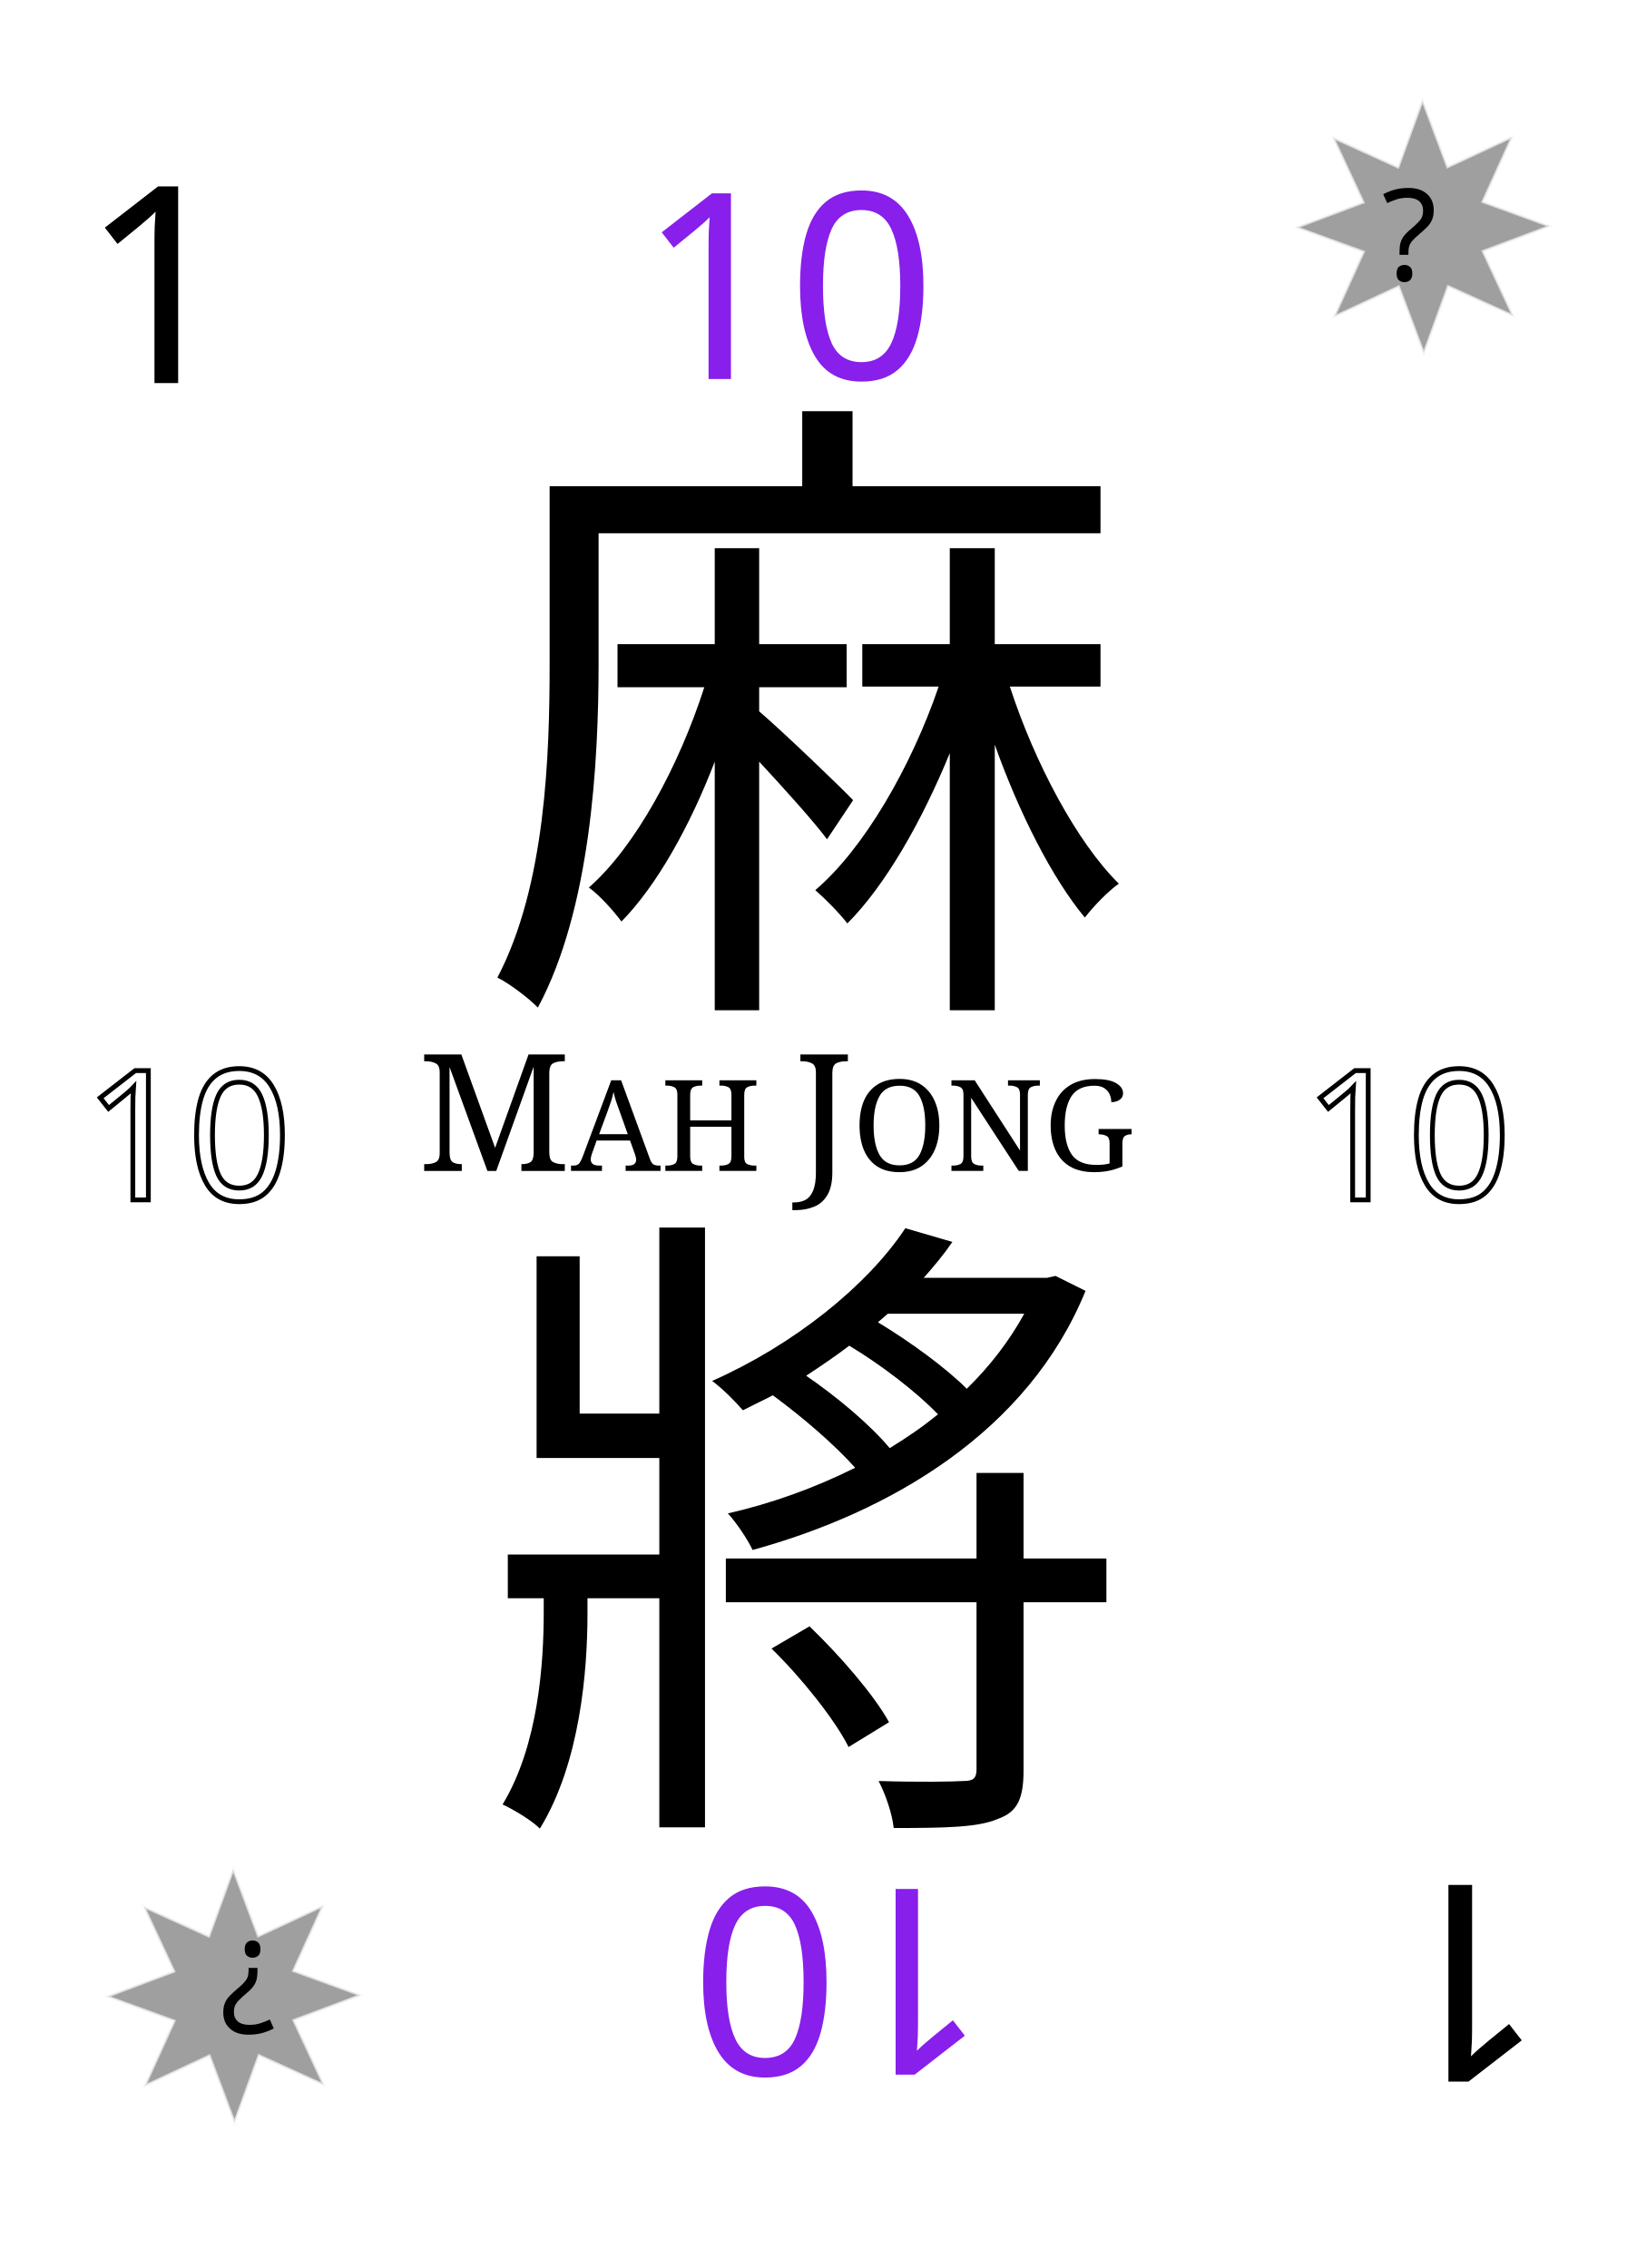
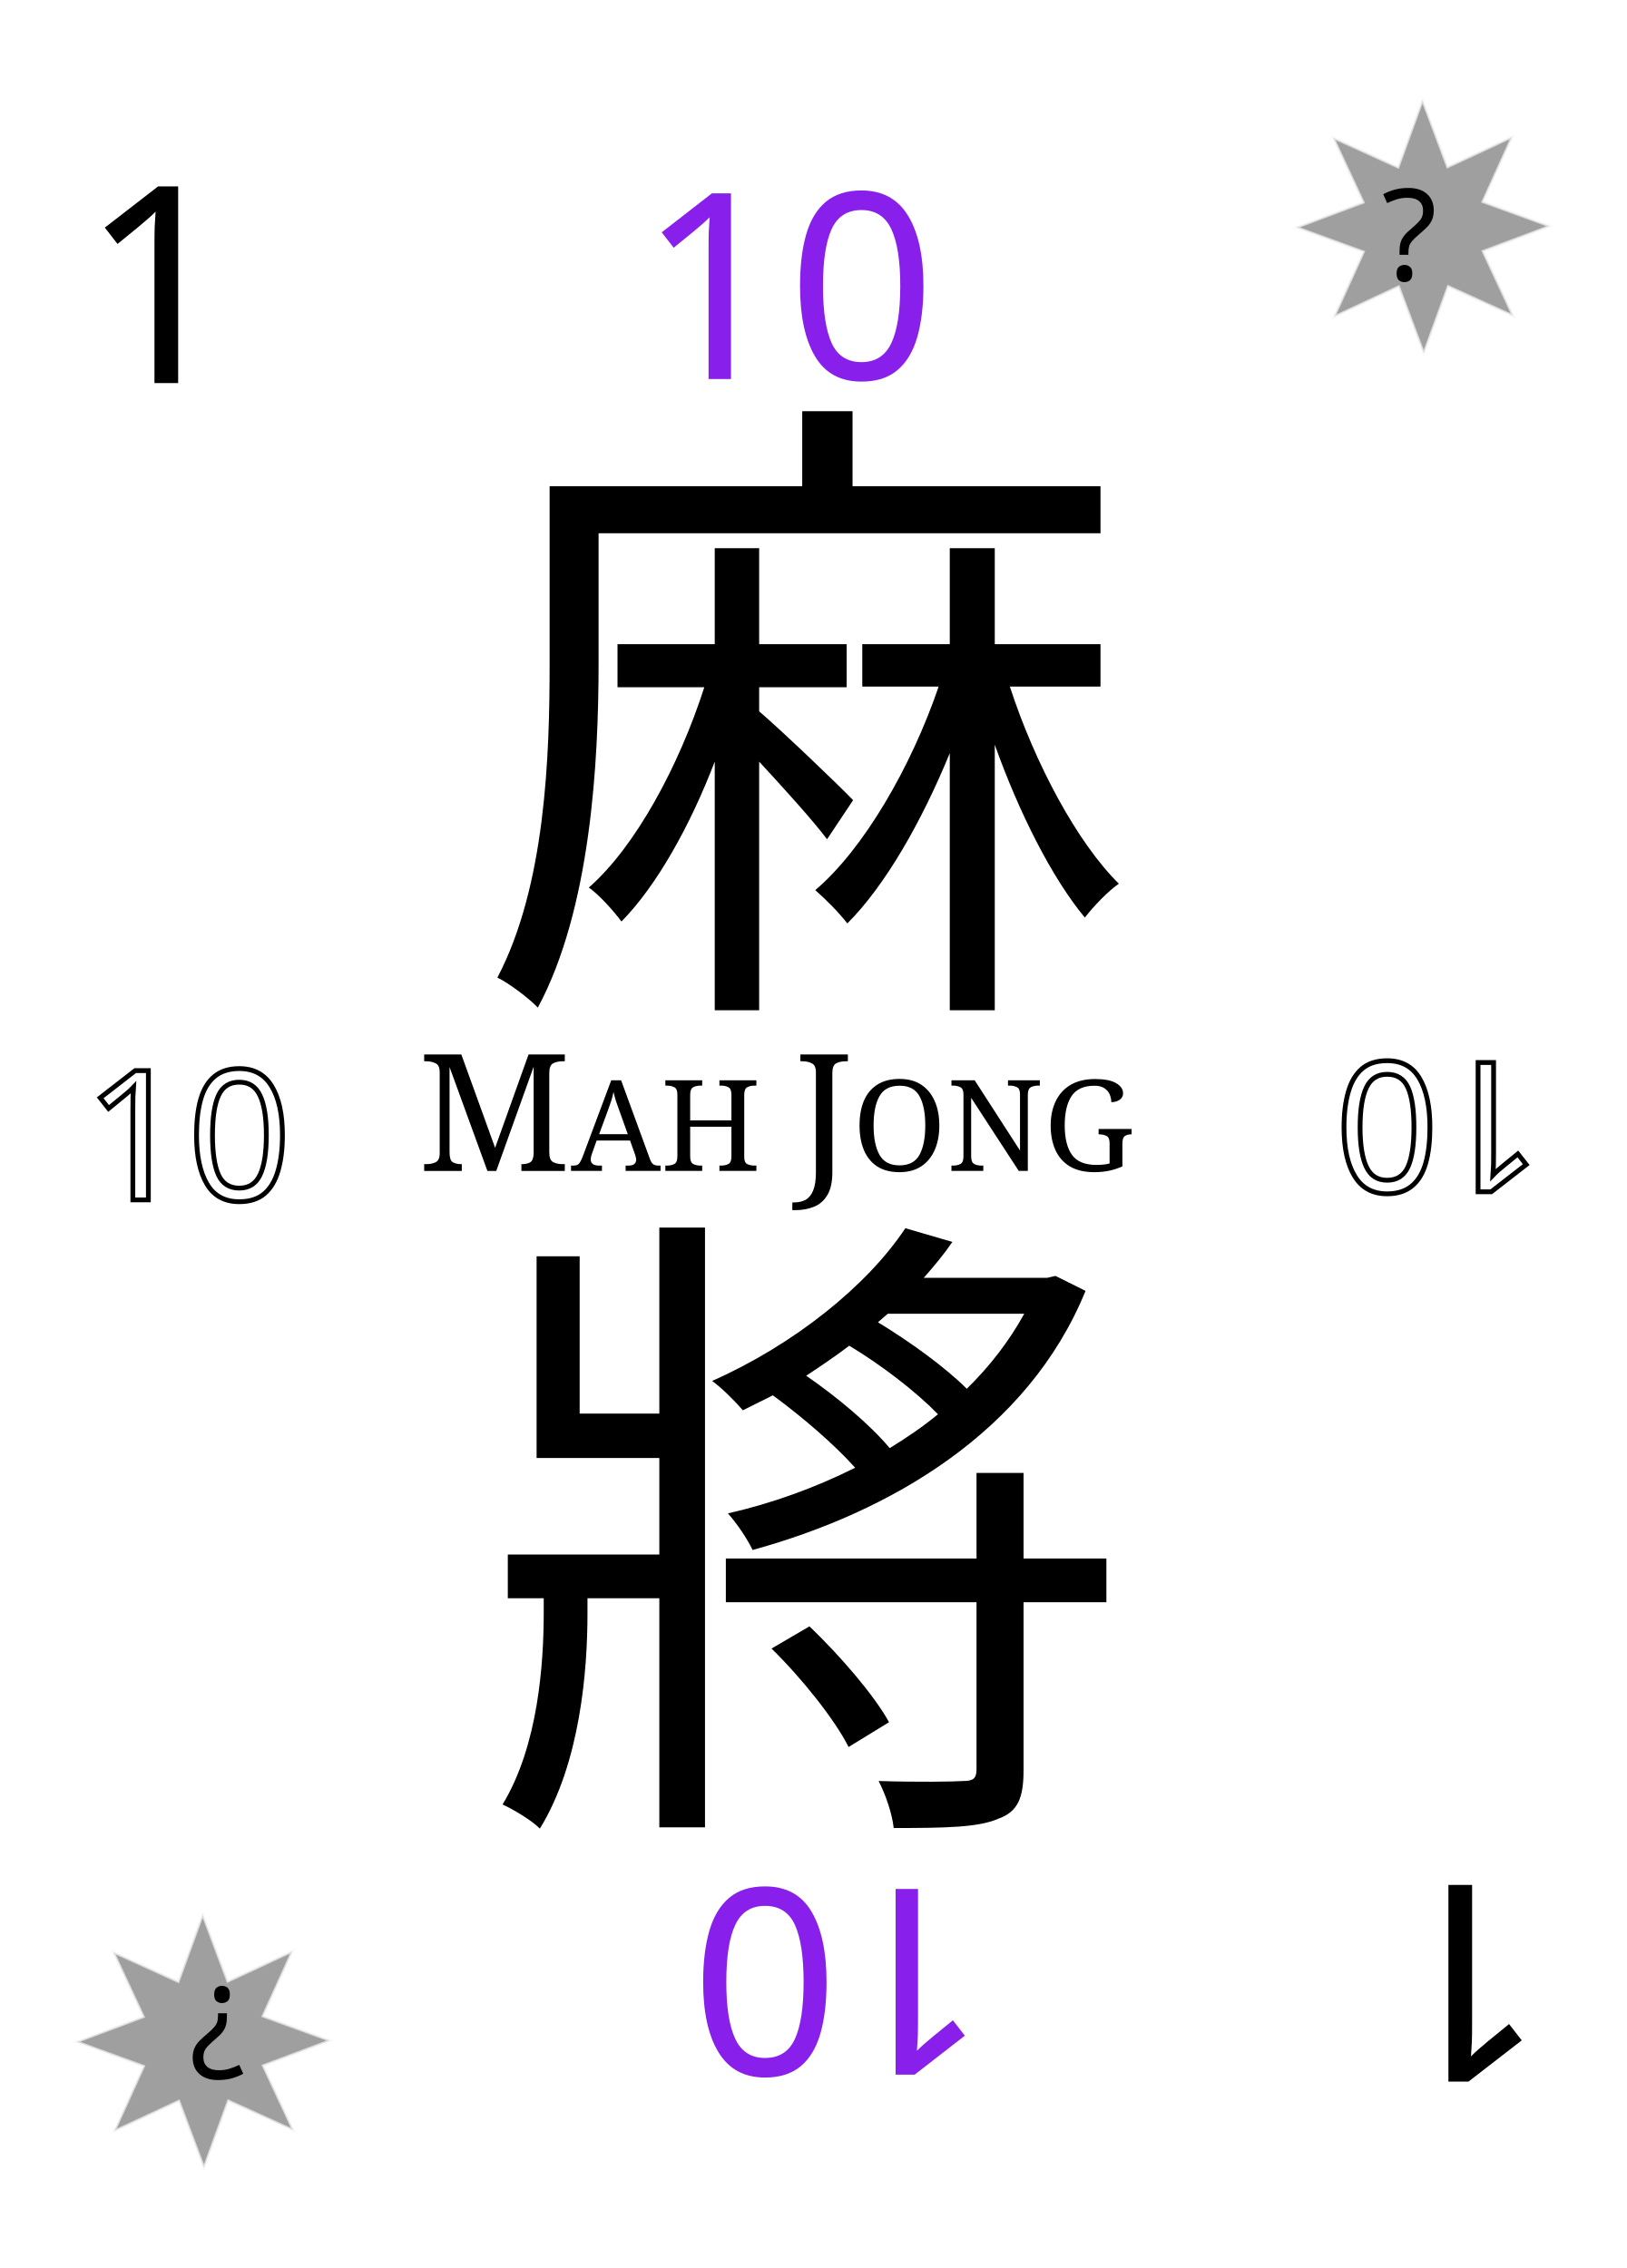
<svg xmlns="http://www.w3.org/2000/svg" xmlns:xlink="http://www.w3.org/1999/xlink" width="224.25" height="312.781" id="svg18947" version="1.1">
  <defs id="defs18949">
    <linearGradient id="linearGradient3006">
      <stop style="stop-color:#ffffff;stop-opacity:1;" offset="0" id="stop3008" />
      <stop id="stop3014" offset="0.377" style="stop-color:#7f7f7f;stop-opacity:1;" />
      <stop style="stop-color:#ffffff;stop-opacity:1;" offset="0.802" id="stop3016" />
      <stop style="stop-color:#cccccc;stop-opacity:1" offset="1" id="stop3010" />
    </linearGradient>
    <linearGradient id="linearGradient3804">
      <stop style="stop-color:#000000;stop-opacity:1;" offset="0" id="stop3806" />
      <stop id="stop3812" offset="0.5" style="stop-color:#333333;stop-opacity:1" />
      <stop style="stop-color:#000000;stop-opacity:1;" offset="1" id="stop3808" />
    </linearGradient>
    <linearGradient id="linearGradient3833">
      <stop style="stop-color:#000000;stop-opacity:1;" offset="0" id="stop3835" />
      <stop id="stop3841" offset="0.5" style="stop-color:#333333;stop-opacity:1" />
      <stop style="stop-color:#000000;stop-opacity:1" offset="1" id="stop3837" />
    </linearGradient>
    <linearGradient id="linearGradient3851">
      <stop style="stop-color:#808080;stop-opacity:1;" offset="0" id="stop3853" />
      <stop id="stop3859" offset="0.5" style="stop-color:#ffffff;stop-opacity:1;" />
      <stop style="stop-color:#808080;stop-opacity:1;" offset="1" id="stop3855" />
    </linearGradient>
    <radialGradient xlink:href="#linearGradient3933-4-3" id="radialGradient3939-7-7" cx="44.15" cy="208.928" fx="44.15" fy="208.928" r="74.727" gradientTransform="matrix(0.9724199,-0.00350785,0.00204639,0.4092987,4026.407,-290.6514)" gradientUnits="userSpaceOnUse" />
    <linearGradient id="linearGradient3933-4-3">
      <stop style="stop-color:#000000;stop-opacity:1;" offset="0" id="stop3935-0-7" />
      <stop style="stop-color:#000000;stop-opacity:0;" offset="1" id="stop3937-9-2" />
    </linearGradient>
    <linearGradient xlink:href="#linearGradient3006-1-5" id="linearGradient3012-2-7" x1="81.906" y1="294.384" x2="178.156" y2="294.384" gradientUnits="userSpaceOnUse" gradientTransform="translate(3914.848,-255.2825)" />
    <linearGradient id="linearGradient3006-1-5">
      <stop style="stop-color:#ffffff;stop-opacity:1;" offset="0" id="stop3008-6-4" />
      <stop id="stop3014-8-12" offset="0.377" style="stop-color:#7f7f7f;stop-opacity:1;" />
      <stop style="stop-color:#ffffff;stop-opacity:1;" offset="0.802" id="stop3016-5-0" />
      <stop style="stop-color:#cccccc;stop-opacity:1" offset="1" id="stop3010-7-0" />
    </linearGradient>
    <linearGradient gradientTransform="translate(3914.848,-376.2825)" xlink:href="#linearGradient3804-6-4" id="linearGradient3810-9-1" x1="65.224" y1="394.696" x2="156.749" y2="394.696" gradientUnits="userSpaceOnUse" />
    <linearGradient id="linearGradient3804-6-4">
      <stop style="stop-color:#000000;stop-opacity:1;" offset="0" id="stop3806-1-6" />
      <stop id="stop3812-4-0" offset="0.5" style="stop-color:#333333;stop-opacity:1" />
      <stop style="stop-color:#000000;stop-opacity:1;" offset="1" id="stop3808-2-7" />
    </linearGradient>
    <radialGradient xlink:href="#linearGradient3024-3-7" id="radialGradient3030-7-1" cx="114.593" cy="428.493" fx="114.593" fy="428.493" r="43.142" gradientTransform="matrix(0.7913852,4.4166814e-8,0,0.4810074,3940.863,-177.7307)" gradientUnits="userSpaceOnUse" />
    <linearGradient id="linearGradient3024-3-7">
      <stop id="stop3028-2-7" offset="0" style="stop-color:#000000;stop-opacity:1" />
      <stop id="stop3026-2-7" offset="1" style="stop-color:#242424;stop-opacity:1;" />
    </linearGradient>
    <linearGradient gradientTransform="translate(3914.848,-376.2825)" xlink:href="#linearGradient3101-2-3" id="linearGradient3113-4-7" gradientUnits="userSpaceOnUse" x1="145.602" y1="375.926" x2="183.78" y2="390.783" />
    <linearGradient id="linearGradient3101-2-3">
      <stop style="stop-color:#000000;stop-opacity:1;" offset="0" id="stop3103-4-3" />
      <stop style="stop-color:#000000;stop-opacity:0;" offset="1" id="stop3105-5-5" />
    </linearGradient>
    <linearGradient gradientTransform="translate(3914.848,-376.2825)" xlink:href="#linearGradient3101-2-3" id="linearGradient3107-7-9" x1="113.006" y1="395.661" x2="116.814" y2="405.196" gradientUnits="userSpaceOnUse" />
    <linearGradient xlink:href="#linearGradient3833-1-81" id="linearGradient3086-3-9" gradientUnits="userSpaceOnUse" gradientTransform="matrix(0.4384643,7.9081918e-4,-6.5324466e-4,0.5308057,903.2701,-3758.355)" x1="-158.781" y1="459.141" x2="-128.625" y2="459.141" />
    <linearGradient id="linearGradient3833-1-81">
      <stop style="stop-color:#000000;stop-opacity:1;" offset="0" id="stop3835-5-82" />
      <stop id="stop3841-2-6" offset="0.5" style="stop-color:#333333;stop-opacity:1" />
      <stop style="stop-color:#000000;stop-opacity:1" offset="1" id="stop3837-7-6" />
    </linearGradient>
    <linearGradient xlink:href="#linearGradient3851-5-38" id="linearGradient3088-8-0" gradientUnits="userSpaceOnUse" gradientTransform="matrix(0.4384643,7.9081918e-4,-6.5324466e-4,0.5308057,970.1511,-3759.495)" x1="-311.312" y1="463.516" x2="-281.156" y2="463.516" />
    <linearGradient id="linearGradient3851-5-38">
      <stop style="stop-color:#808080;stop-opacity:1;" offset="0" id="stop3853-1-0" />
      <stop id="stop3859-7-1" offset="0.5" style="stop-color:#ffffff;stop-opacity:1;" />
      <stop style="stop-color:#808080;stop-opacity:1;" offset="1" id="stop3855-1-2" />
    </linearGradient>
    <linearGradient id="linearGradient3006-1">
      <stop style="stop-color:#ffffff;stop-opacity:1;" offset="0" id="stop3008-6" />
      <stop id="stop3014-8" offset="0.377" style="stop-color:#7f7f7f;stop-opacity:1;" />
      <stop style="stop-color:#ffffff;stop-opacity:1;" offset="0.802" id="stop3016-5" />
      <stop style="stop-color:#cccccc;stop-opacity:1" offset="1" id="stop3010-7" />
    </linearGradient>
    <linearGradient id="linearGradient3804-6">
      <stop style="stop-color:#000000;stop-opacity:1;" offset="0" id="stop3806-1" />
      <stop id="stop3812-4" offset="0.5" style="stop-color:#333333;stop-opacity:1" />
      <stop style="stop-color:#000000;stop-opacity:1;" offset="1" id="stop3808-2" />
    </linearGradient>
    <linearGradient id="linearGradient3833-1">
      <stop style="stop-color:#000000;stop-opacity:1;" offset="0" id="stop3835-5" />
      <stop id="stop3841-2" offset="0.5" style="stop-color:#333333;stop-opacity:1" />
      <stop style="stop-color:#000000;stop-opacity:1" offset="1" id="stop3837-7" />
    </linearGradient>
    <linearGradient id="linearGradient3851-5">
      <stop style="stop-color:#808080;stop-opacity:1;" offset="0" id="stop3853-1" />
      <stop id="stop3859-7" offset="0.5" style="stop-color:#ffffff;stop-opacity:1;" />
      <stop style="stop-color:#808080;stop-opacity:1;" offset="1" id="stop3855-1" />
    </linearGradient>
    <linearGradient id="linearGradient3006-1-3">
      <stop style="stop-color:#ffffff;stop-opacity:1;" offset="0" id="stop3008-6-42" />
      <stop id="stop3014-8-2" offset="0.377" style="stop-color:#7f7f7f;stop-opacity:1;" />
      <stop style="stop-color:#ffffff;stop-opacity:1;" offset="0.802" id="stop3016-5-01" />
      <stop style="stop-color:#cccccc;stop-opacity:1" offset="1" id="stop3010-7-2" />
    </linearGradient>
    <linearGradient id="linearGradient3804-6-7">
      <stop style="stop-color:#000000;stop-opacity:1;" offset="0" id="stop3806-1-0" />
      <stop id="stop3812-4-2" offset="0.5" style="stop-color:#333333;stop-opacity:1" />
      <stop style="stop-color:#000000;stop-opacity:1;" offset="1" id="stop3808-2-4" />
    </linearGradient>
    <linearGradient id="linearGradient3833-1-8">
      <stop style="stop-color:#000000;stop-opacity:1;" offset="0" id="stop3835-5-6" />
      <stop id="stop3841-2-7" offset="0.5" style="stop-color:#333333;stop-opacity:1" />
      <stop style="stop-color:#000000;stop-opacity:1" offset="1" id="stop3837-7-0" />
    </linearGradient>
    <linearGradient id="linearGradient3851-5-1">
      <stop style="stop-color:#808080;stop-opacity:1;" offset="0" id="stop3853-1-8" />
      <stop id="stop3859-7-3" offset="0.5" style="stop-color:#ffffff;stop-opacity:1;" />
      <stop style="stop-color:#808080;stop-opacity:1;" offset="1" id="stop3855-1-0" />
    </linearGradient>
    <linearGradient id="linearGradient71722">
      <stop id="stop71724" offset="0" style="stop-color:#ffffff;stop-opacity:1;" />
      <stop id="stop71726" offset="1" style="stop-color:#ffffff;stop-opacity:0;" />
    </linearGradient>
    <linearGradient gradientUnits="userSpaceOnUse" y2="-71.453" x2="204.614" y1="-71.453" x1="-19.612" id="linearGradient71728" xlink:href="#linearGradient71722" />
  </defs>
  <g style="display:inline" transform="translate(-247.874,-381.6862)" id="layer1">
    <text id="text28803" y="434.516" x="258.953" style="font-size:38px;font-style:normal;font-variant:normal;font-weight:normal;font-stretch:normal;text-align:start;line-height:125%;letter-spacing:0px;word-spacing:0px;writing-mode:lr-tb;text-anchor:start;fill:#000000;fill-opacity:1;stroke:none;font-family:Card Characters;-inkscape-font-specification:Card Characters" xml:space="preserve">
      <tspan y="434.516" x="258.953" id="tspan28805">1</tspan>
    </text>
    <g transform="matrix(0.9230395,0,0,0.9230395,30.53632,30.6454)" id="g399405">
      <g style="display:inline" id="g29427" transform="matrix(0.4993633,0,0,0.4993633,223.7882,208.2226)">
        <path transform="matrix(0.7612506,0,0,0.7612506,216.8006,425.2074)" d="M 340.472,18.271 314.951,6.678 305.367,33.019 295.518,6.775 270.115,18.625 281.708,-6.896 255.367,-16.481 l 26.244,-9.848 -11.849,-25.403 25.521,11.594 9.584,-26.342 9.848,26.244 25.403,-11.849 -11.594,25.521 26.342,9.584 -26.244,9.848 z" id="path28913" style="display:inline;fill:#9f9f9f;fill-opacity:1;stroke:#f6f6f6;stroke-opacity:0.696" />
      </g>
      <text xml:space="preserve" style="font-style:normal;font-variant:normal;font-weight:normal;font-stretch:normal;font-size:19.072px;line-height:125%;font-family:'Card Characters';-inkscape-font-specification:'Card Characters';text-align:start;letter-spacing:0px;word-spacing:0px;writing-mode:lr-tb;text-anchor:start;display:inline;fill:#000000;fill-opacity:1;stroke:none" x="441.839" y="422.206" id="text28905">
        <tspan id="tspan28907" x="441.839" y="422.206">?</tspan>
      </text>
    </g>
    <g id="layer1-6-4" transform="matrix(0.95,0,0,0.95,18.00803,27.59918)" style="fill:#881feb;fill-opacity:1;stroke:none">
      <text id="text70860-3" y="427.746" x="334.646" style="font-size:37.746px;font-style:normal;font-variant:normal;font-weight:normal;font-stretch:normal;text-align:start;line-height:125%;letter-spacing:0px;word-spacing:0px;writing-mode:lr-tb;text-anchor:start;fill:#881feb;fill-opacity:1;stroke:none;font-family:Card Characters;-inkscape-font-specification:Card Characters" xml:space="preserve">
        <tspan y="427.746" x="334.646" id="tspan399267">10</tspan>
      </text>
    </g>
    <text transform="scale(-1,-1)" xml:space="preserve" style="font-size:38px;font-style:normal;font-variant:normal;font-weight:normal;font-stretch:normal;text-align:start;line-height:125%;letter-spacing:0px;word-spacing:0px;writing-mode:lr-tb;text-anchor:start;fill:#000000;fill-opacity:1;stroke:none;font-family:Card Characters;-inkscape-font-specification:Card Characters" x="-461.063" y="-641.637" id="text399432">
      <tspan id="tspan399434" x="-461.063" y="-641.637">1</tspan>
    </text>
    <g style="fill:#881feb;fill-opacity:1;stroke:none" transform="matrix(-0.95,0,0,-0.95,702.008,1048.555)" id="g399436">
      <text xml:space="preserve" style="font-size:37.746px;font-style:normal;font-variant:normal;font-weight:normal;font-stretch:normal;text-align:start;line-height:125%;letter-spacing:0px;word-spacing:0px;writing-mode:lr-tb;text-anchor:start;fill:#881feb;fill-opacity:1;stroke:none;font-family:Card Characters;-inkscape-font-specification:Card Characters" x="334.646" y="427.746" id="text399438">
        <tspan id="tspan399440" x="334.646" y="427.746">10</tspan>
      </text>
    </g>
-     <g id="g399442" transform="matrix(-0.9230395,0,0,-0.9230395,693.6755,1039.253)">
+     <g id="g399442" transform="matrix(-0.9230395,0,0,-0.9230395,689.4618,1045.508)">
      <g transform="matrix(0.4993633,0,0,0.4993633,223.7882,208.2226)" id="g399444" style="display:inline">
-         <path style="fill:#9f9f9f;fill-opacity:1;stroke:#f6f6f6;stroke-opacity:0.696;display:inline" id="path399446" d="M 340.472,18.271 314.951,6.678 305.367,33.019 295.518,6.775 270.115,18.625 281.708,-6.896 255.367,-16.481 l 26.244,-9.848 -11.849,-25.403 25.521,11.594 9.584,-26.342 9.848,26.244 25.403,-11.849 -11.594,25.521 26.342,9.584 -26.244,9.848 z" transform="matrix(0.7612506,0,0,0.7612506,216.8006,425.2074)" />
+         <path style="display:inline;fill:#9f9f9f;fill-opacity:1;stroke:#f6f6f6;stroke-opacity:0.696" id="path399446" d="M 340.472,18.271 314.951,6.678 305.367,33.019 295.518,6.775 270.115,18.625 281.708,-6.896 255.367,-16.481 l 26.244,-9.848 -11.849,-25.403 25.521,11.594 9.584,-26.342 9.848,26.244 25.403,-11.849 -11.594,25.521 26.342,9.584 -26.244,9.848 z" transform="matrix(0.7612506,0,0,0.7612506,216.8006,425.2074)" />
      </g>
-       <text id="text399448" y="422.206" x="441.839" style="font-size:19.072px;font-style:normal;font-variant:normal;font-weight:normal;font-stretch:normal;text-align:start;line-height:125%;letter-spacing:0px;word-spacing:0px;writing-mode:lr-tb;text-anchor:start;fill:#000000;fill-opacity:1;stroke:none;display:inline;font-family:Card Characters;-inkscape-font-specification:Card Characters" xml:space="preserve">
+       <text id="text399448" y="422.206" x="441.839" style="font-style:normal;font-variant:normal;font-weight:normal;font-stretch:normal;font-size:19.072px;line-height:125%;font-family:'Card Characters';-inkscape-font-specification:'Card Characters';text-align:start;letter-spacing:0px;word-spacing:0px;writing-mode:lr-tb;text-anchor:start;display:inline;fill:#000000;fill-opacity:1;stroke:none" xml:space="preserve">
        <tspan y="422.206" x="441.839" id="tspan399450">?</tspan>
      </text>
    </g>
    <g transform="translate(-0.02084198,3.3503876e-5)" id="g73">
      <text xml:space="preserve" style="font-style:normal;font-variant:normal;font-weight:normal;font-stretch:normal;font-size:24.967px;line-height:125%;font-family:'Card Characters';-inkscape-font-specification:'Card Characters, Normal';text-align:start;letter-spacing:0px;word-spacing:0px;writing-mode:lr-tb;text-anchor:start;fill:none;stroke:#000000;stroke-width:0.661;stroke-opacity:1" x="259.493" y="547.165" id="text70860-7">
        <tspan style="stroke-width:0.661" y="547.165" x="259.493" id="tspan3766">10</tspan>
      </text>
-       <text id="text3768" y="547.165" x="427.68" style="font-style:normal;font-variant:normal;font-weight:normal;font-stretch:normal;font-size:24.967px;line-height:125%;font-family:'Card Characters';-inkscape-font-specification:'Card Characters, Normal';text-align:start;letter-spacing:0px;word-spacing:0px;writing-mode:lr-tb;text-anchor:start;fill:none;stroke:#000000;stroke-width:0.661;stroke-opacity:1" xml:space="preserve">
-         <tspan style="stroke-width:0.661" id="tspan3770" x="427.68" y="547.165">10</tspan>
+       <text id="text3768" y="-528.22" x="-460.547" style="font-style:normal;font-variant:normal;font-weight:normal;font-stretch:normal;font-size:24.967px;line-height:125%;font-family:'Card Characters';-inkscape-font-specification:'Card Characters, Normal';text-align:start;letter-spacing:0px;word-spacing:0px;writing-mode:lr-tb;text-anchor:start;fill:none;stroke:#000000;stroke-width:0.661;stroke-opacity:1" xml:space="preserve" transform="scale(-1,-1)">
+         <tspan style="stroke-width:0.661" id="tspan3770" x="-460.547" y="-528.22">10</tspan>
      </text>
      <text xml:space="preserve" style="font-style:normal;font-weight:normal;font-size:90px;line-height:125%;font-family:sans-serif;letter-spacing:0px;word-spacing:0px;fill:#000000;fill-opacity:1;stroke:none;stroke-width:1px;stroke-linecap:butt;stroke-linejoin:miter;stroke-opacity:1" x="314.317" y="513.995" id="text5909">
        <tspan x="314.317" y="513.995" id="tspan5913">麻</tspan>
        <tspan x="314.317" y="626.495" id="tspan5917">將</tspan>
      </text>
      <text xml:space="preserve" style="font-style:normal;font-weight:normal;font-size:40px;line-height:125%;font-family:sans-serif;letter-spacing:0px;word-spacing:0px;fill:#000000;fill-opacity:1;stroke:none;stroke-width:1px;stroke-linecap:butt;stroke-linejoin:miter;stroke-opacity:1" x="305.519" y="543.169" id="text11309">
        <tspan x="305.519" y="543.169" id="tspan11313" style="font-style:normal;font-variant:normal;font-weight:normal;font-stretch:normal;font-size:22.5px;line-height:125%;font-family:serif;-inkscape-font-specification:'serif, Normal';text-align:start;writing-mode:lr-tb;text-anchor:start">M<tspan style="font-style:normal;font-variant:normal;font-weight:normal;font-stretch:normal;font-size:17.5px;line-height:125%;font-family:serif;-inkscape-font-specification:'serif, Normal';text-align:start;writing-mode:lr-tb;text-anchor:start" id="tspan11317">AH </tspan>J<tspan style="font-style:normal;font-variant:normal;font-weight:normal;font-stretch:normal;font-size:17.5px;line-height:125%;font-family:serif;-inkscape-font-specification:'serif, Normal';text-align:start;writing-mode:lr-tb;text-anchor:start" id="tspan11315">ONG</tspan>
        </tspan>
      </text>
    </g>
  </g>
</svg>
